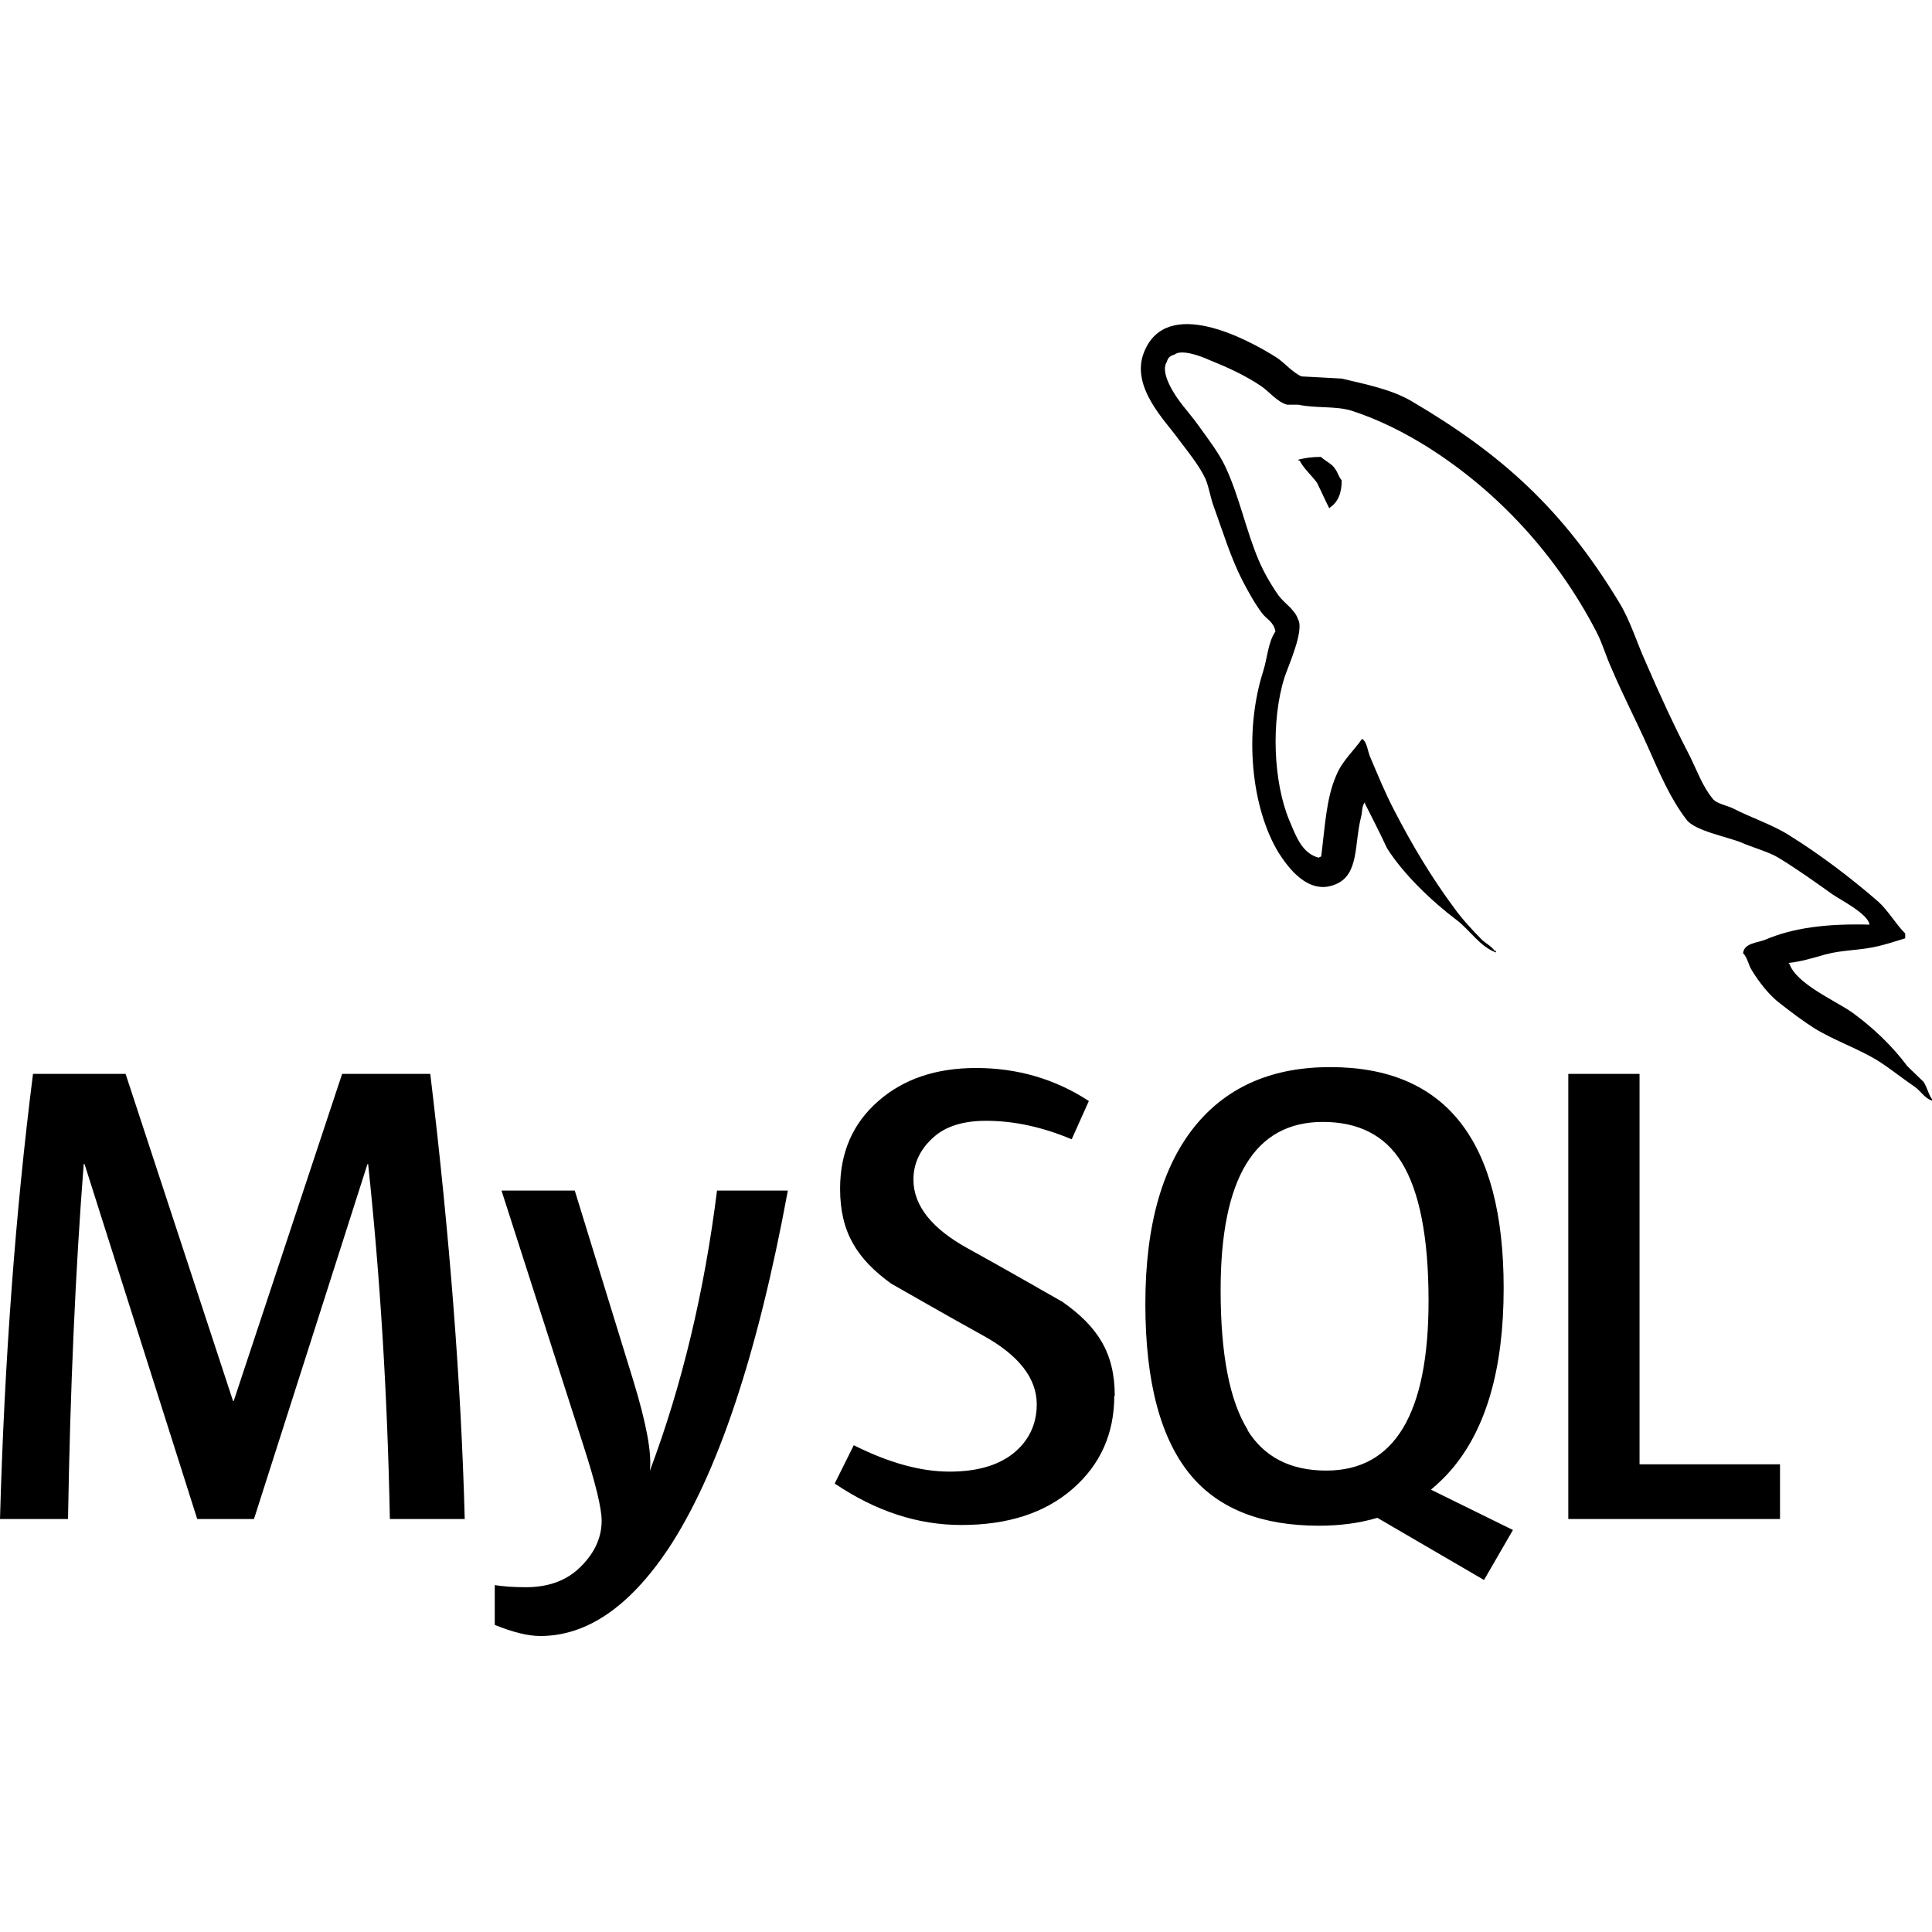
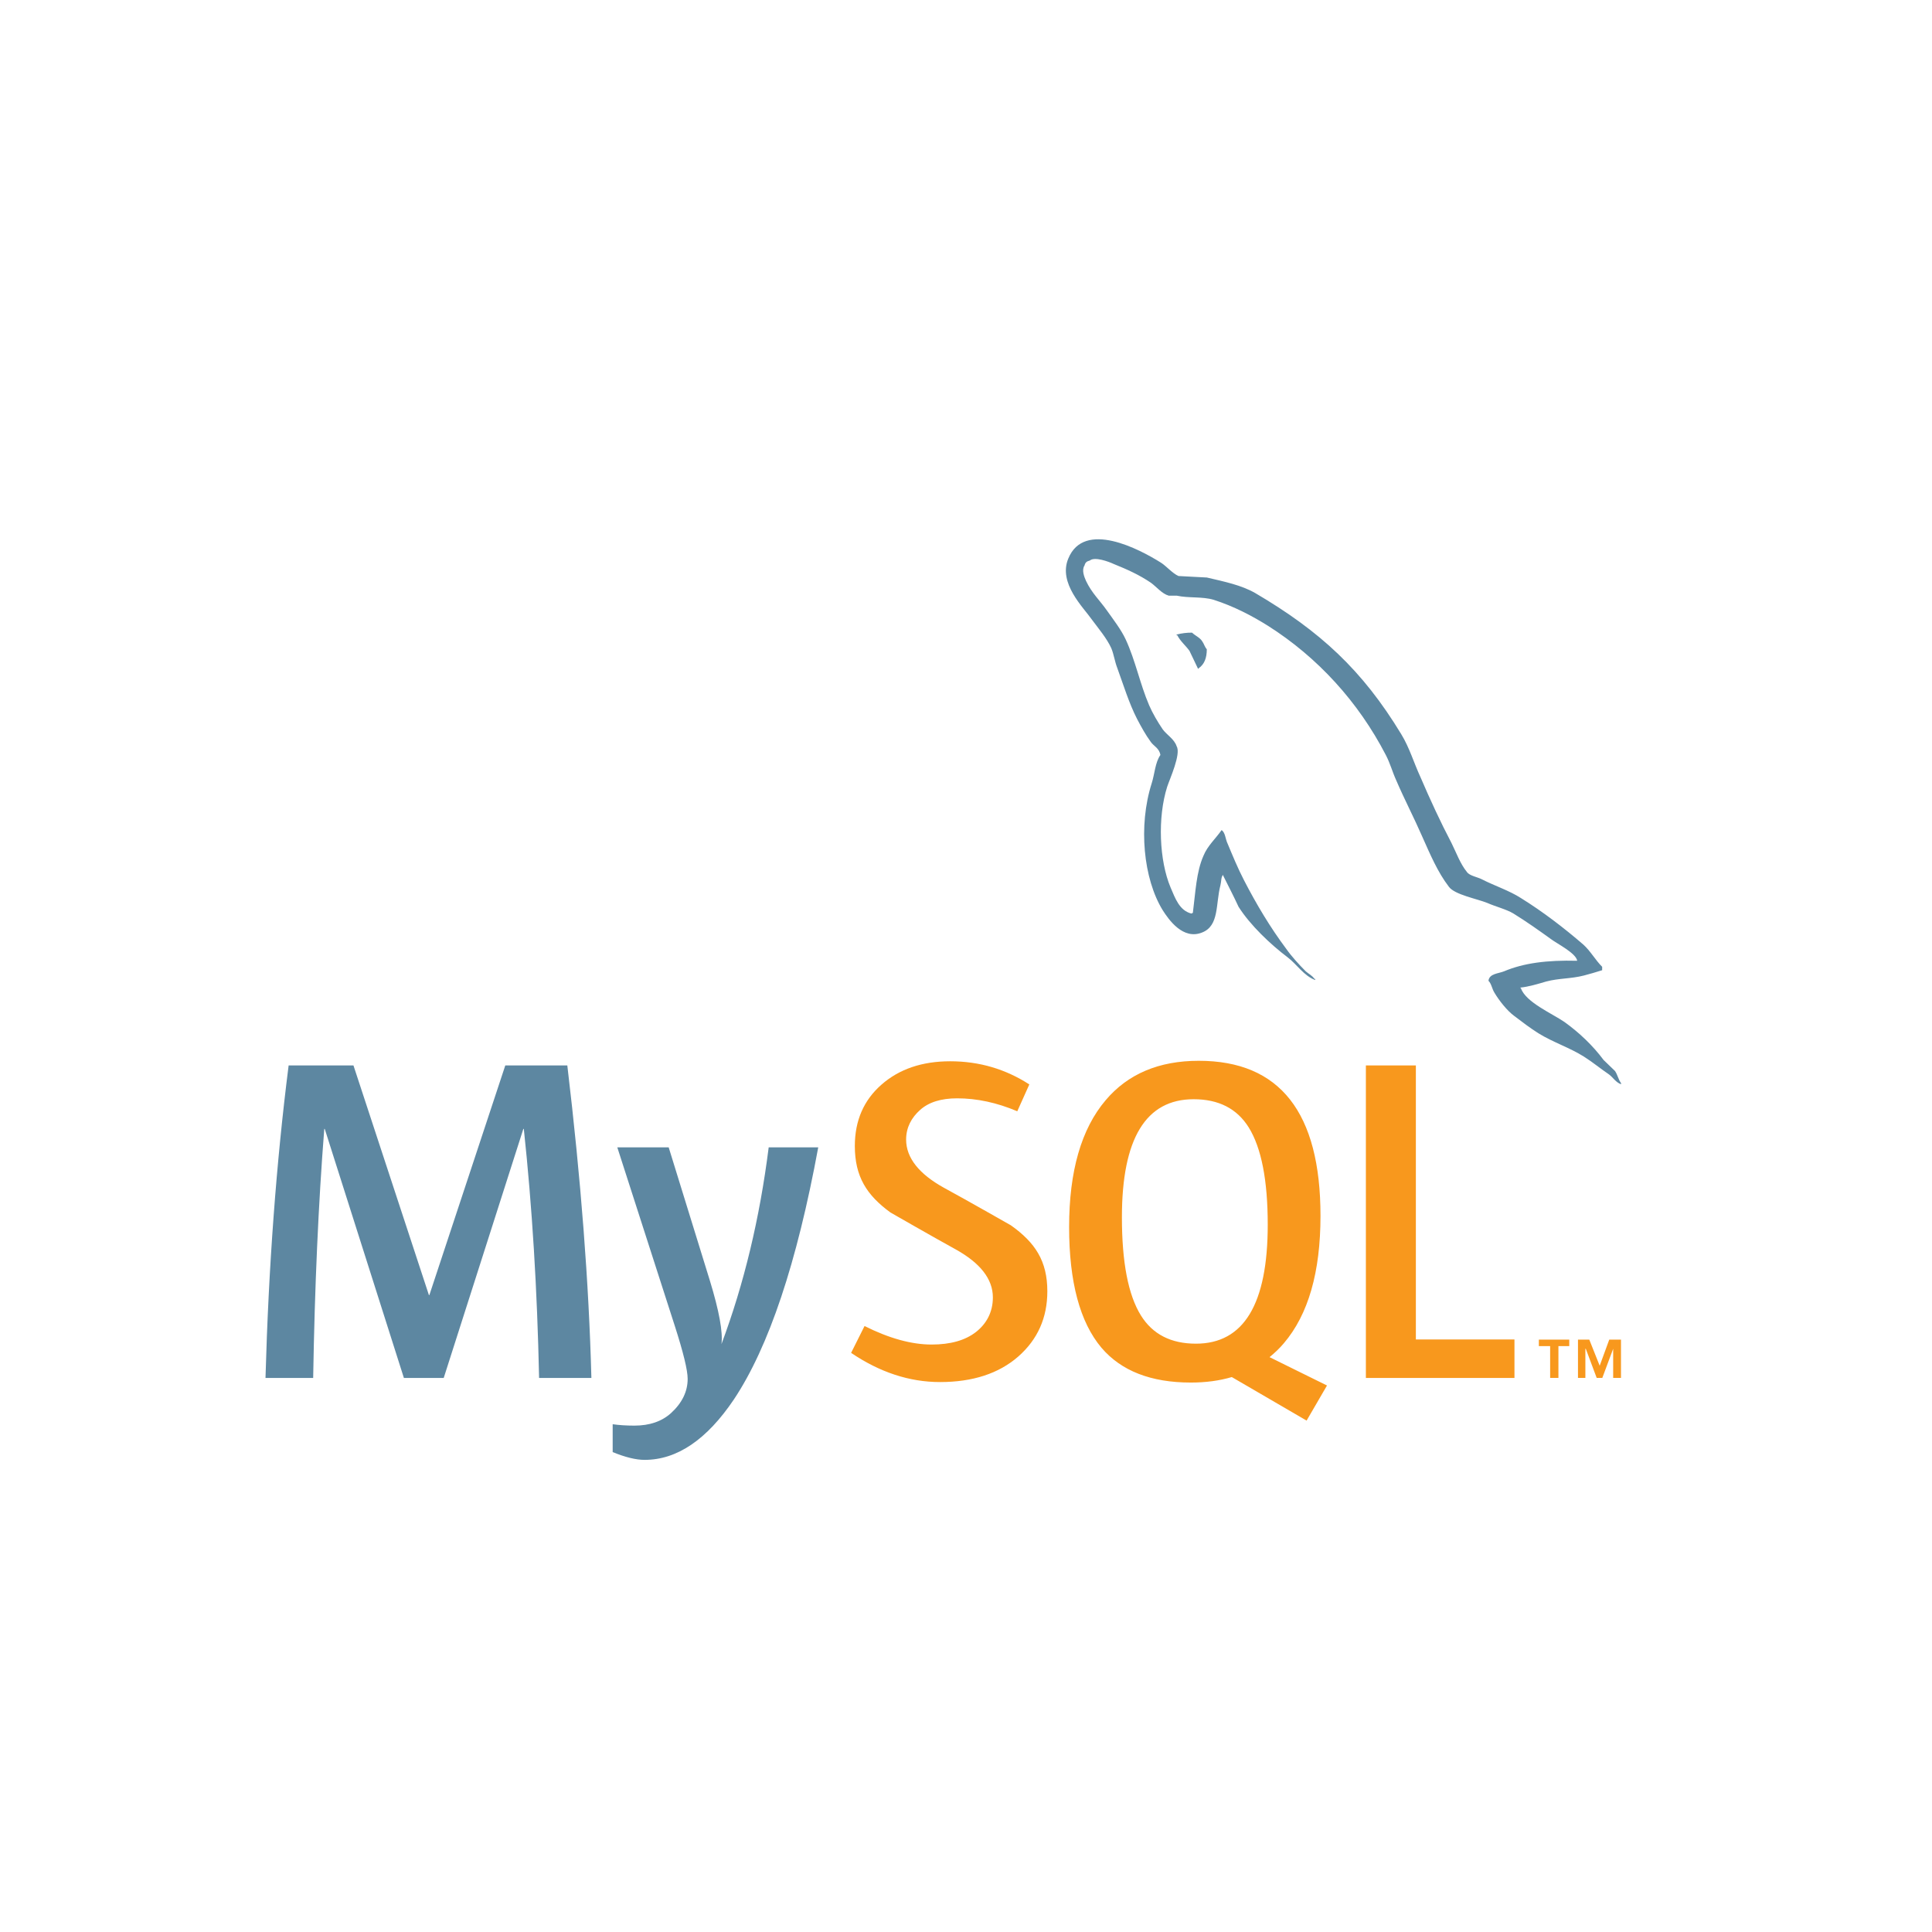
- <svg xmlns="http://www.w3.org/2000/svg" fill="#000000" width="800px" height="800px" viewBox="0 0 24 24" role="img">
-   <path d="M16.405 5.676c-.115 0-.193.014-.274.033v.013h.014c.054.104.146.18.214.273.054.107.1.214.154.32l.014-.015c.094-.066.14-.172.14-.333-.04-.047-.046-.094-.08-.14-.04-.067-.126-.1-.18-.153zM5.77 18.87h-.927c-.03-1.562-.123-3.03-.27-4.41h-.008l-1.41 4.41H2.45l-1.4-4.41h-.01c-.103 1.323-.168 2.793-.195 4.41H0c.055-1.966.192-3.81.41-5.53h1.15l1.335 4.064h.008L4.25 13.34h1.095c.242 2.015.384 3.86.428 5.53zm4.017-4.08c-.378 2.045-.876 3.533-1.492 4.46-.482.716-1.01 1.073-1.583 1.073-.153 0-.34-.046-.566-.138v-.494c.11.017.24.026.386.026.268 0 .483-.075.647-.222.197-.18.295-.382.295-.605 0-.155-.077-.47-.23-.944L6.23 14.79h.91l.727 2.36c.164.536.233.91.205 1.123.4-1.064.678-2.227.835-3.483h.88zM22.112 18.87h-2.63v-5.53h.885v4.85h1.745zM18.792 19.005l-1.016-.5c.09-.076.177-.158.255-.25.433-.506.648-1.258.648-2.253 0-1.83-.718-2.746-2.155-2.746-.704 0-1.254.232-1.65.697-.43.508-.646 1.256-.646 2.245 0 .972.19 1.686.574 2.14.35.41.877.615 1.583.615.264 0 .506-.033.725-.098l1.325.772.36-.622zM15.5 17.763c-.225-.36-.337-.94-.337-1.736 0-1.393.424-2.09 1.27-2.09.443 0 .77.167.977.5.224.362.336.936.336 1.723 0 1.404-.424 2.108-1.27 2.108-.445 0-.77-.167-.978-.5zM13.842 17.338c0 .47-.172.856-.516 1.156s-.803.45-1.384.45c-.543 0-1.064-.172-1.573-.515l.237-.476c.438.22.833.328 1.19.328.332 0 .593-.073.783-.22.188-.147.3-.354.3-.615 0-.33-.23-.61-.648-.845-.388-.213-1.163-.657-1.163-.657-.422-.307-.632-.636-.632-1.177 0-.45.157-.81.47-1.085.315-.278.72-.415 1.22-.415.512 0 .98.136 1.4.41l-.213.476c-.36-.152-.715-.23-1.064-.23-.283 0-.502.068-.654.206-.153.136-.248.31-.248.524 0 .328.234.61.666.85.393.215 1.187.67 1.187.67.433.305.648.63.648 1.168zM23.224 11.486c-.535-.014-.95.04-1.297.188-.1.04-.26.04-.274.167.055.053.063.14.11.214.08.134.218.313.346.407.14.11.28.216.427.31.26.16.555.255.81.416.145.094.293.213.44.313.073.05.12.14.214.172v-.02c-.046-.06-.06-.147-.105-.214-.067-.067-.134-.127-.2-.193-.194-.26-.435-.487-.695-.675-.214-.146-.682-.35-.77-.595l-.013-.014c.146-.013.32-.066.46-.106.227-.06.435-.047.67-.106.106-.027.213-.06.32-.094v-.06c-.12-.12-.21-.283-.334-.395-.34-.295-.717-.582-1.104-.823-.21-.134-.476-.22-.697-.334-.08-.04-.214-.06-.26-.127-.12-.146-.19-.34-.275-.514-.192-.368-.38-.775-.547-1.163-.12-.262-.193-.523-.34-.763-.69-1.137-1.437-1.826-2.586-2.5-.247-.14-.543-.2-.856-.274-.167-.008-.334-.02-.5-.027-.11-.047-.216-.174-.31-.235-.38-.24-1.364-.76-1.644-.072-.18.434.267.862.422 1.082.115.153.26.328.34.5.047.116.06.235.107.356.106.294.207.622.347.897.073.14.153.287.247.413.054.073.146.107.167.227-.094.136-.1.334-.154.5-.24.757-.146 1.693.194 2.25.107.166.362.534.703.393.3-.12.234-.5.32-.835.02-.08.007-.133.048-.187v.015c.094.188.188.367.274.555.206.328.566.668.867.895.16.12.287.328.487.402v-.02h-.015c-.043-.058-.1-.086-.154-.133-.12-.12-.255-.267-.35-.4-.28-.377-.527-.79-.747-1.218-.11-.21-.202-.436-.29-.643-.04-.08-.04-.2-.107-.24-.1.146-.247.273-.32.453-.127.288-.14.642-.188 1.01-.027.007-.014 0-.027.014-.214-.052-.287-.274-.367-.46-.2-.475-.233-1.238-.06-1.785.047-.14.247-.582.167-.716-.042-.127-.174-.2-.247-.303-.087-.124-.18-.285-.24-.427-.16-.374-.24-.788-.414-1.162-.08-.173-.22-.354-.334-.513-.127-.18-.267-.307-.368-.52-.033-.073-.08-.194-.027-.274.014-.054.042-.075.094-.09.088-.072.335.022.422.062.247.1.455.194.662.334.094.066.195.193.315.226h.14c.214.047.455.014.655.073.355.114.675.28.962.46.876.556 1.596 1.345 2.085 2.286.08.154.115.295.188.455.14.33.313.663.455.982.14.315.275.636.476.897.1.14.502.213.682.286.133.06.34.115.46.188.23.14.454.3.67.454.11.076.443.243.463.378z" />
+ <svg xmlns="http://www.w3.org/2000/svg" width="800px" height="800px" viewBox="-18.458 -22.75 191.151 191.151">
+   <path d="M-18.458 6.58h191.151v132.49H-18.458V6.58z" fill="none" />
+   <path d="M40.054 113.583h-5.175c-.183-8.735-.687-16.947-1.511-24.642h-.046l-7.879 24.642h-3.94l-7.832-24.642h-.045c-.581 7.388-.947 15.602-1.099 24.642H7.81c.304-10.993 1.068-21.299 2.289-30.919h6.414l7.465 22.719h.046l7.511-22.719h6.137c1.344 11.268 2.138 21.575 2.382 30.919M62.497 90.771c-2.107 11.434-4.887 19.742-8.337 24.928-2.688 3.992-5.633 5.99-8.84 5.99-.855 0-1.91-.258-3.16-.77v-2.757c.611.088 1.328.138 2.152.138 1.498 0 2.702-.412 3.62-1.238 1.098-1.006 1.647-2.137 1.647-3.388 0-.858-.428-2.612-1.282-5.268L42.618 90.77h5.084l4.076 13.19c.916 2.995 1.298 5.086 1.145 6.277 2.229-5.953 3.786-12.444 4.673-19.468h4.901v.002z" fill="#5d87a1" />
+   <path d="M131.382 113.583h-14.7V82.664h4.945v27.113h9.755v3.806zM112.834 114.33l-5.684-2.805c.504-.414.986-.862 1.42-1.381 2.416-2.838 3.621-7.035 3.621-12.594 0-10.229-4.014-15.346-12.045-15.346-3.938 0-7.01 1.298-9.207 3.895-2.414 2.84-3.619 7.022-3.619 12.551 0 5.435 1.068 9.422 3.205 11.951 1.955 2.291 4.902 3.438 8.843 3.438 1.47 0 2.819-.18 4.048-.543l7.4 4.308 2.018-3.474zm-18.413-6.934c-1.252-2.014-1.878-5.248-1.878-9.707 0-7.785 2.365-11.682 7.1-11.682 2.475 0 4.289.932 5.449 2.792 1.25 2.017 1.879 5.222 1.879 9.619 0 7.849-2.367 11.774-7.099 11.774-2.476.001-4.29-.928-5.451-2.796M85.165 105.013c0 2.622-.962 4.773-2.884 6.458-1.924 1.678-4.504 2.519-7.737 2.519-3.024 0-5.956-.966-8.794-2.888l1.329-2.655c2.442 1.223 4.653 1.831 6.638 1.831 1.863 0 3.319-.413 4.375-1.232 1.055-.822 1.684-1.975 1.684-3.433 0-1.837-1.281-3.407-3.631-4.722-2.167-1.19-6.501-3.678-6.501-3.678-2.349-1.712-3.525-3.55-3.525-6.578 0-2.506.877-4.529 2.632-6.068 1.757-1.545 4.024-2.315 6.803-2.315 2.87 0 5.479.769 7.829 2.291l-1.192 2.656c-2.01-.854-3.994-1.281-5.951-1.281-1.585 0-2.809.381-3.66 1.146-.858.762-1.387 1.737-1.387 2.933 0 1.828 1.308 3.418 3.722 4.759 2.196 1.192 6.638 3.723 6.638 3.723 2.409 1.709 3.612 3.53 3.612 6.534" fill="#f8981d" />
+   <path d="M137.59 72.308c-2.99-.076-5.305.225-7.248 1.047-.561.224-1.453.224-1.531.933.303.3.338.784.601 1.198.448.747 1.229 1.752 1.942 2.276.783.6 1.569 1.194 2.393 1.717 1.453.899 3.1 1.422 4.516 2.318.825.521 1.645 1.195 2.471 1.756.406.299.666.784 1.193.971v-.114c-.264-.336-.339-.822-.598-1.196l-1.122-1.082c-1.084-1.456-2.431-2.727-3.884-3.771-1.196-.824-3.812-1.944-4.297-3.322l-.076-.076c.822-.077 1.797-.375 2.578-.604 1.271-.335 2.43-.259 3.734-.594.6-.15 1.195-.338 1.797-.523v-.337c-.676-.673-1.158-1.567-1.869-2.203-1.902-1.643-3.998-3.25-6.164-4.595-1.16-.749-2.652-1.231-3.887-1.868-.445-.225-1.195-.336-1.457-.71-.67-.822-1.047-1.904-1.533-2.877-1.08-2.053-2.129-4.331-3.061-6.502-.674-1.456-1.084-2.91-1.906-4.257-3.85-6.35-8.031-10.196-14.457-13.971-1.381-.786-3.024-1.121-4.779-1.533l-2.803-.148c-.598-.262-1.197-.973-1.719-1.309-2.132-1.344-7.621-4.257-9.189-.411-1.01 2.431 1.494 4.821 2.354 6.054.635.856 1.458 1.83 1.902 2.802.263.635.337 1.309.6 1.98.598 1.644 1.157 3.473 1.943 5.007.41.782.857 1.604 1.381 2.312.3.414.822.597.936 1.272-.521.744-.562 1.867-.861 2.801-1.344 4.221-.819 9.45 1.086 12.552.596.934 2.018 2.99 3.92 2.202 1.684-.672 1.311-2.801 1.795-4.668.111-.451.038-.747.262-1.043v.073c.521 1.045 1.047 2.052 1.53 3.1 1.159 1.829 3.177 3.735 4.858 5.002.895.676 1.604 1.832 2.725 2.245V74.1h-.074c-.227-.335-.559-.485-.857-.745-.674-.673-1.42-1.495-1.943-2.241-1.566-2.093-2.952-4.41-4.182-6.801-.602-1.16-1.121-2.428-1.606-3.586-.226-.447-.226-1.121-.601-1.346-.562.821-1.381 1.532-1.791 2.538-.711 1.609-.785 3.588-1.049 5.646l-.147.072c-1.19-.299-1.604-1.53-2.056-2.575-1.119-2.654-1.307-6.914-.336-9.976.26-.783 1.385-3.249.936-3.995-.225-.715-.973-1.122-1.383-1.685-.482-.708-1.01-1.604-1.346-2.39-.896-2.091-1.347-4.408-2.312-6.498-.451-.974-1.234-1.982-1.868-2.879-.712-1.008-1.495-1.718-2.058-2.913-.186-.411-.447-1.083-.148-1.53.073-.3.225-.412.523-.487.484-.409 1.867.111 2.352.336 1.385.56 2.543 1.083 3.699 1.867.523.375 1.084 1.085 1.755 1.272h.786c1.193.26 2.538.072 3.661.41 1.979.636 3.772 1.569 5.38 2.576 4.893 3.103 8.928 7.512 11.652 12.778.447.858.637 1.644 1.045 2.539.787 1.832 1.76 3.7 2.541 5.493.785 1.755 1.533 3.547 2.654 5.005.559.784 2.805 1.195 3.812 1.606.745.335 1.905.633 2.577 1.044 1.271.783 2.537 1.682 3.732 2.543.595.448 2.465 1.382 2.576 2.13M99.484 39.844a5.82 5.82 0 0 0-1.529.188v.075h.072c.301.597.824 1.011 1.197 1.532.301.599.562 1.193.857 1.791l.072-.074c.527-.373.789-.971.789-1.868-.227-.264-.262-.522-.451-.784-.22-.374-.705-.56-1.007-.86" fill="#5d87a1" />
+   <path d="M141.148 113.578h.774v-3.788h-1.161l-.947 2.585-1.029-2.585h-1.118v3.788h.731v-2.882h.041l1.078 2.882h.557l1.074-2.882v2.882zm-6.235 0h.819v-3.146h1.072v-.643h-3.008v.643h1.115l.002 3.146z" fill="#f8981d" />
</svg>
